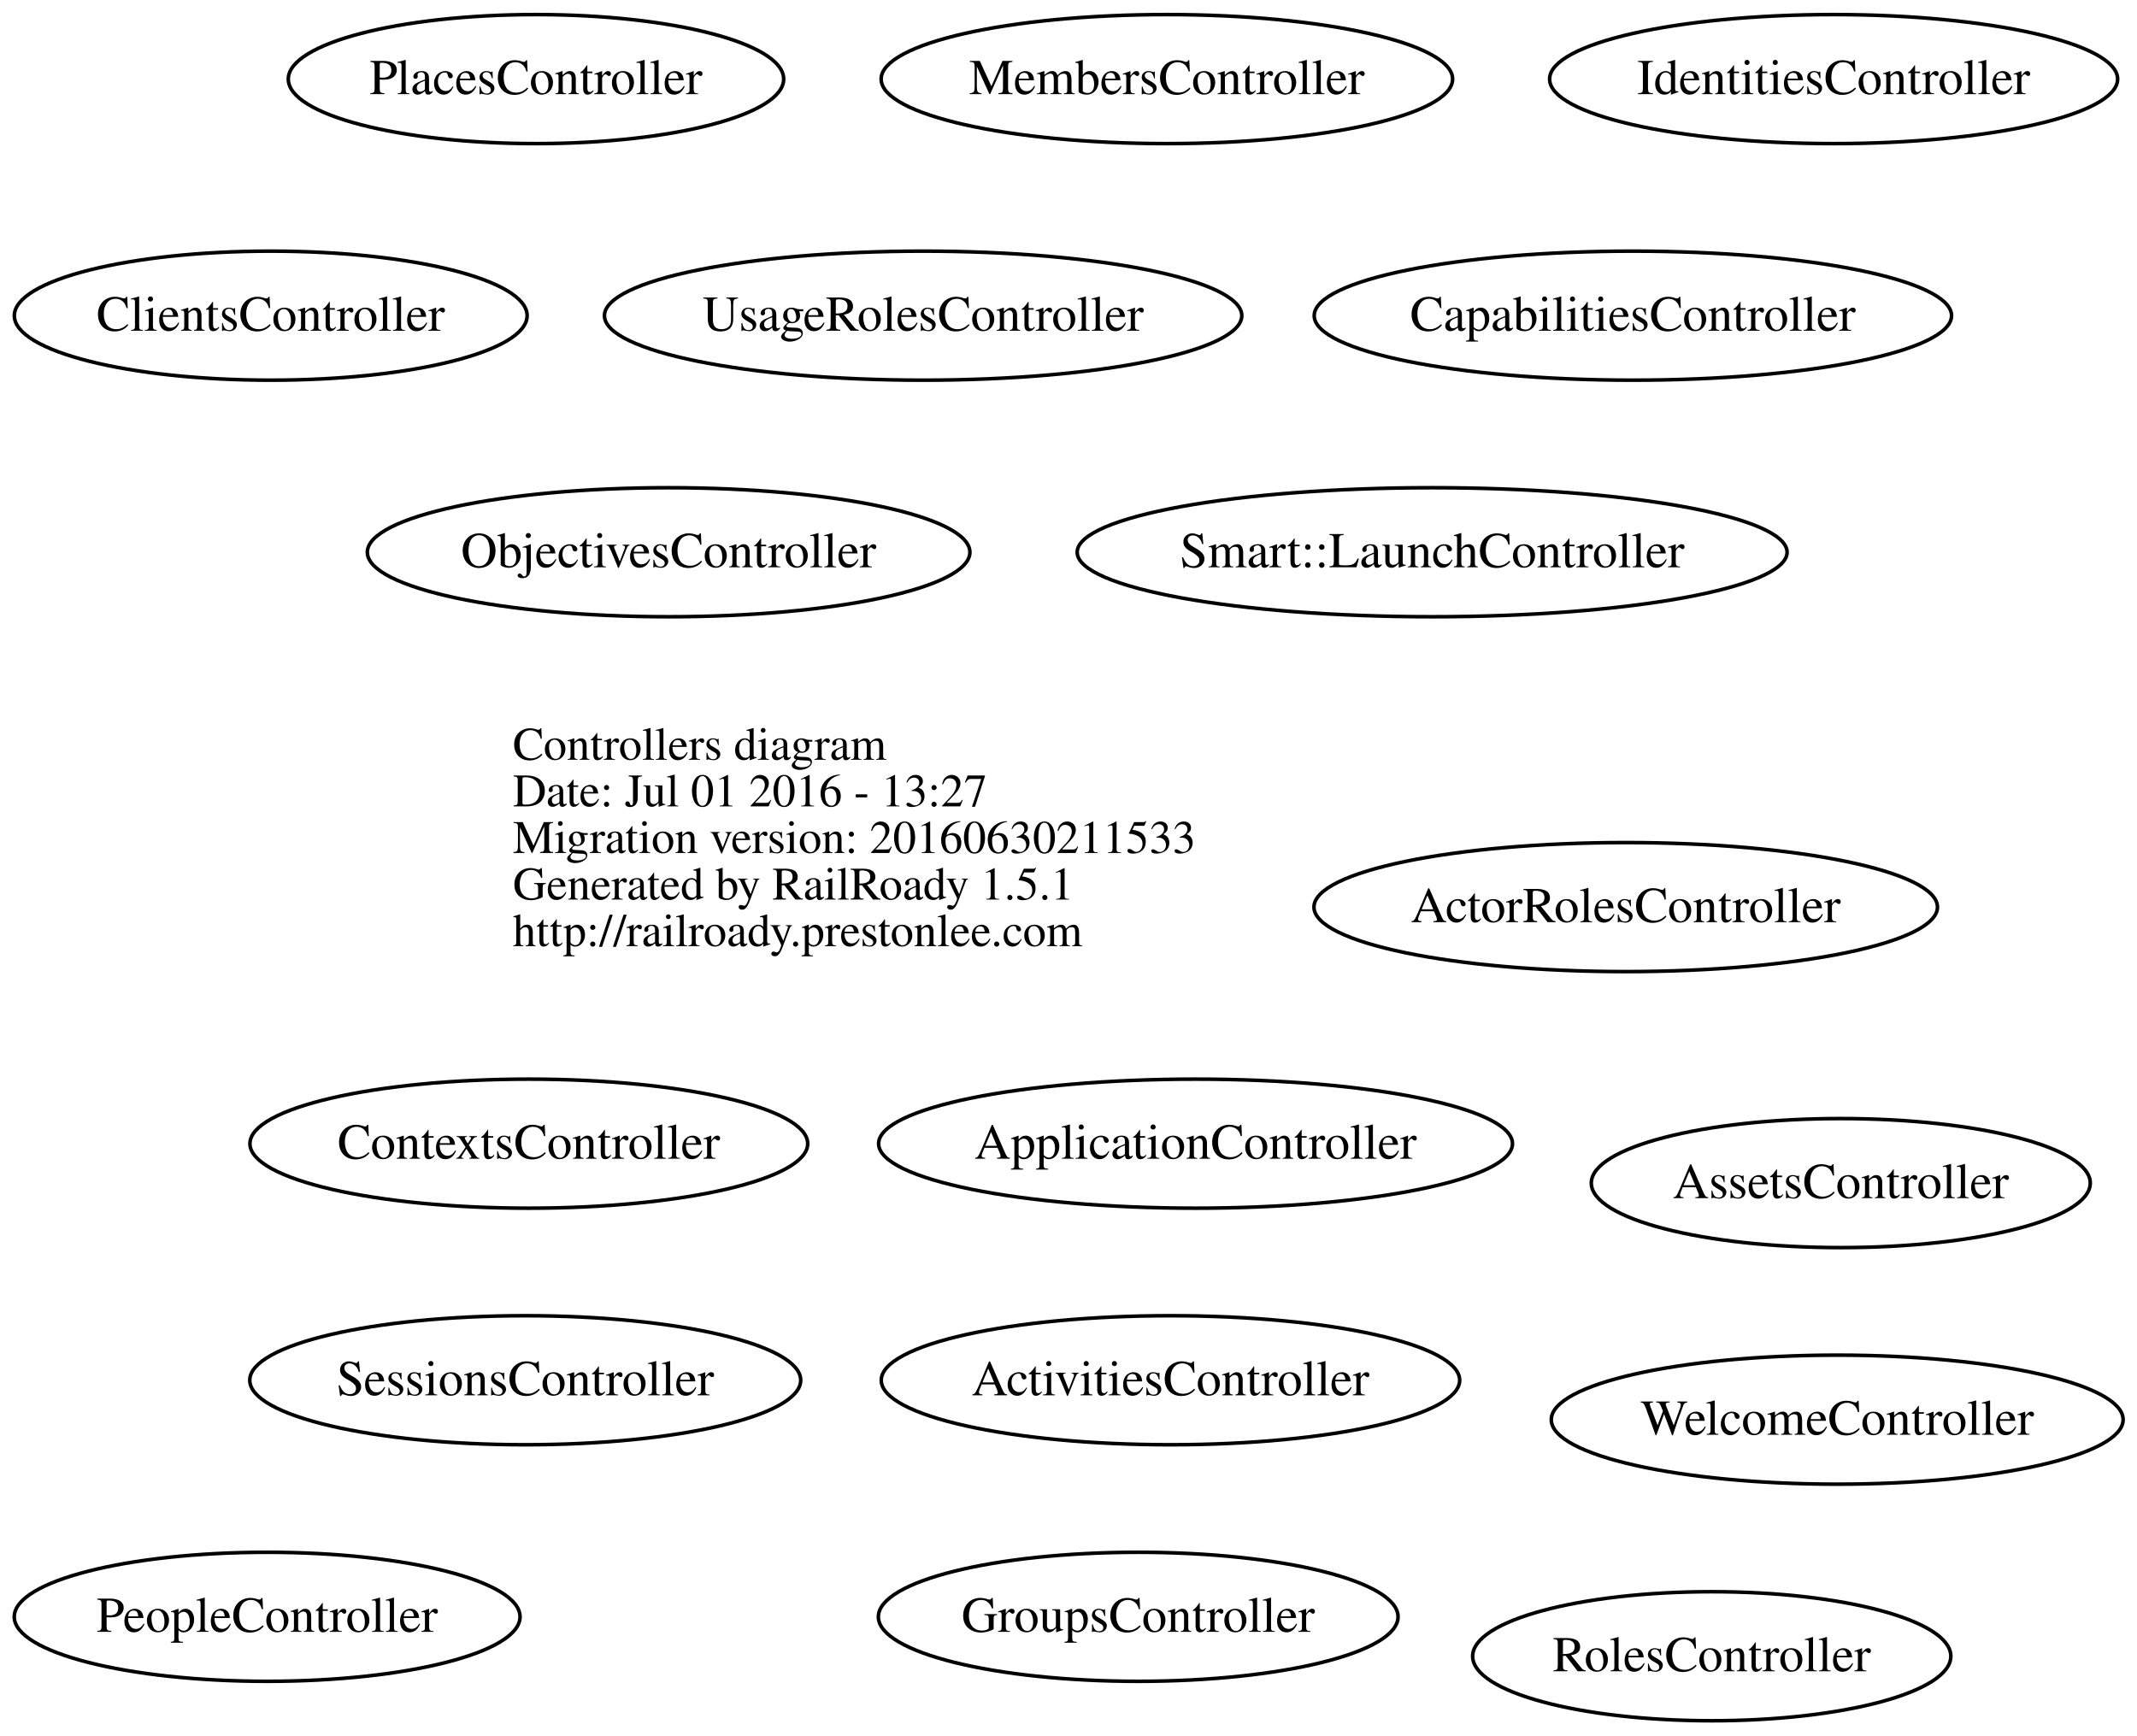
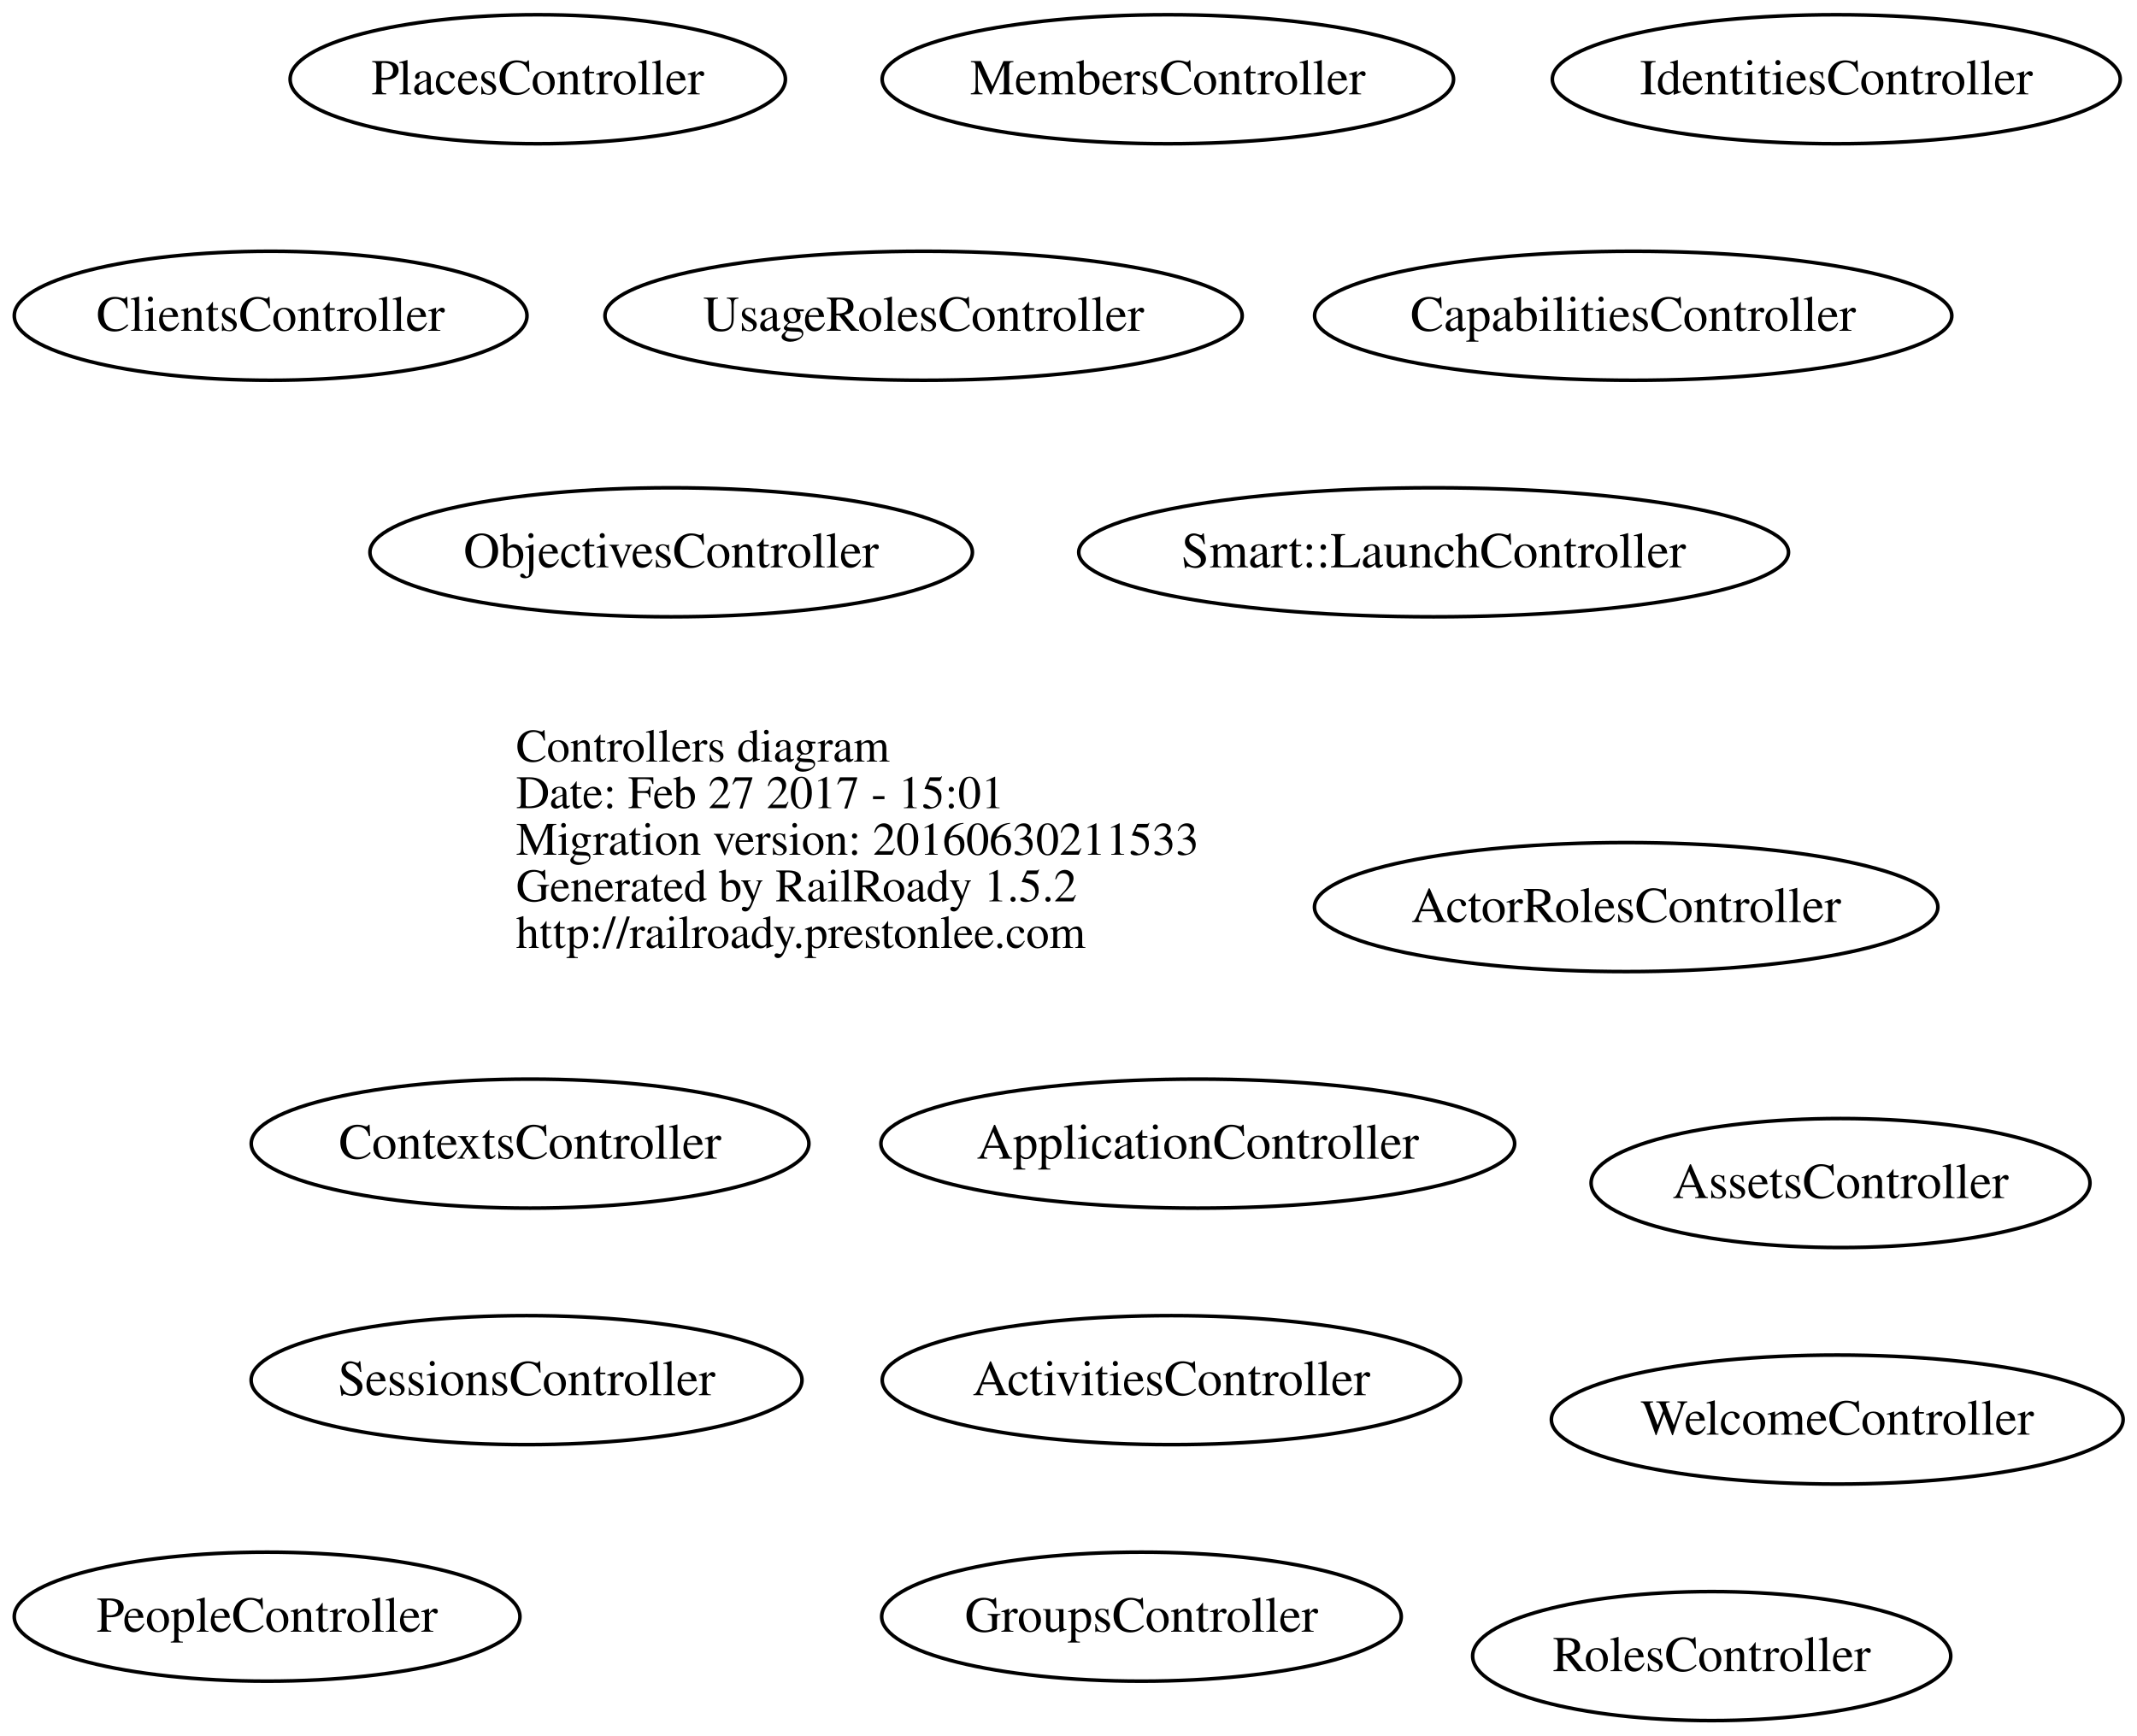
- <svg xmlns="http://www.w3.org/2000/svg" width="596pt" height="484pt" viewBox="0.00 0.00 596.16 484.00">
-   <g id="graph0" class="graph" transform="scale(1 1) rotate(0) translate(245.526 227)">
-     <polygon fill="none" stroke="none" points="-245.526,257 -245.526,-227 350.633,-227 350.633,257 -245.526,257" />
+ <svg xmlns="http://www.w3.org/2000/svg" width="596pt" height="484pt" viewBox="0.00 0.00 596.27 484.00">
+   <g id="graph0" class="graph" transform="scale(1 1) rotate(0) translate(4 480)">
+     <polygon fill="transparent" stroke="transparent" points="-4,4 -4,-480 592.265,-480 592.265,4 -4,4" />
    <g id="node1" class="node">
-       <text text-anchor="start" x="-102.45" y="-15.1" font-family="Times,serif" font-size="13.00">Controllers diagram</text>
-       <text text-anchor="start" x="-102.45" y="-2.1" font-family="Times,serif" font-size="13.00">Date: Jul 01 2016 - 13:27</text>
-       <text text-anchor="start" x="-102.45" y="10.9" font-family="Times,serif" font-size="13.00">Migration version: 20160630211533</text>
-       <text text-anchor="start" x="-102.45" y="23.9" font-family="Times,serif" font-size="13.00">Generated by RailRoady 1.5.1</text>
-       <text text-anchor="start" x="-102.45" y="36.9" font-family="Times,serif" font-size="13.00">http://railroady.prestonlee.com</text>
+       <text text-anchor="start" x="140" y="-267.6" font-family="Times,serif" font-size="13.00" fill="#000000">Controllers diagram</text>
+       <text text-anchor="start" x="140" y="-254.6" font-family="Times,serif" font-size="13.00" fill="#000000">Date: Feb 27 2017 - 15:01</text>
+       <text text-anchor="start" x="140" y="-241.6" font-family="Times,serif" font-size="13.00" fill="#000000">Migration version: 20160630211533</text>
+       <text text-anchor="start" x="140" y="-228.6" font-family="Times,serif" font-size="13.00" fill="#000000">Generated by RailRoady 1.5.2</text>
+       <text text-anchor="start" x="140" y="-215.6" font-family="Times,serif" font-size="13.00" fill="#000000">http://railroady.prestonlee.com</text>
    </g>
    <g id="node2" class="node">
-       <ellipse fill="none" stroke="black" cx="81" cy="158" rx="80.683" ry="18" />
-       <text text-anchor="middle" x="81" y="162.2" font-family="Times,serif" font-size="14.00">ActivitiesController</text>
+       <ellipse fill="none" stroke="#000000" cx="322.842" cy="-95" rx="80.683" ry="18" />
+       <text text-anchor="middle" x="322.842" y="-90.8" font-family="Times,serif" font-size="14.00" fill="#000000">ActivitiesController</text>
    </g>
    <g id="node3" class="node">
-       <ellipse fill="none" stroke="black" cx="208" cy="26" rx="86.972" ry="18" />
-       <text text-anchor="middle" x="208" y="30.2" font-family="Times,serif" font-size="14.00">ActorRolesController</text>
+       <ellipse fill="none" stroke="#000000" cx="449.736" cy="-227" rx="86.972" ry="18" />
+       <text text-anchor="middle" x="449.736" y="-222.8" font-family="Times,serif" font-size="14.00" fill="#000000">ActorRolesController</text>
    </g>
    <g id="node4" class="node">
-       <ellipse fill="none" stroke="black" cx="88" cy="92" rx="88.417" ry="18" />
-       <text text-anchor="middle" x="88" y="96.2" font-family="Times,serif" font-size="14.00">ApplicationController</text>
+       <ellipse fill="none" stroke="#000000" cx="330.208" cy="-161" rx="88.417" ry="18" />
+       <text text-anchor="middle" x="330.208" y="-156.8" font-family="Times,serif" font-size="14.00" fill="#000000">ApplicationController</text>
    </g>
    <g id="node5" class="node">
-       <ellipse fill="none" stroke="black" cx="268" cy="103" rx="69.6" ry="18" />
-       <text text-anchor="middle" x="268" y="107.2" font-family="Times,serif" font-size="14.00">AssetsController</text>
+       <ellipse fill="none" stroke="#000000" cx="509.55" cy="-150" rx="69.6" ry="18" />
+       <text text-anchor="middle" x="509.55" y="-145.8" font-family="Times,serif" font-size="14.00" fill="#000000">AssetsController</text>
    </g>
    <g id="node6" class="node">
-       <ellipse fill="none" stroke="black" cx="210" cy="-139" rx="88.901" ry="18" />
-       <text text-anchor="middle" x="210" y="-134.8" font-family="Times,serif" font-size="14.00">CapabilitiesController</text>
+       <ellipse fill="none" stroke="#000000" cx="451.7" cy="-392" rx="88.901" ry="18" />
+       <text text-anchor="middle" x="451.7" y="-387.8" font-family="Times,serif" font-size="14.00" fill="#000000">CapabilitiesController</text>
    </g>
    <g id="node7" class="node">
-       <ellipse fill="none" stroke="black" cx="-170" cy="-139" rx="71.529" ry="18" />
-       <text text-anchor="middle" x="-170" y="-134.8" font-family="Times,serif" font-size="14.00">ClientsController</text>
+       <ellipse fill="none" stroke="#000000" cx="71.514" cy="-392" rx="71.529" ry="18" />
+       <text text-anchor="middle" x="71.514" y="-387.8" font-family="Times,serif" font-size="14.00" fill="#000000">ClientsController</text>
    </g>
    <g id="node8" class="node">
-       <ellipse fill="none" stroke="black" cx="-98" cy="92" rx="77.802" ry="18" />
-       <text text-anchor="middle" x="-98" y="96.2" font-family="Times,serif" font-size="14.00">ContextsController</text>
+       <ellipse fill="none" stroke="#000000" cx="143.901" cy="-161" rx="77.802" ry="18" />
+       <text text-anchor="middle" x="143.901" y="-156.8" font-family="Times,serif" font-size="14.00" fill="#000000">ContextsController</text>
    </g>
    <g id="node9" class="node">
-       <ellipse fill="none" stroke="black" cx="72" cy="224" rx="72.489" ry="18" />
-       <text text-anchor="middle" x="72" y="228.2" font-family="Times,serif" font-size="14.00">GroupsController</text>
+       <ellipse fill="none" stroke="#000000" cx="314.495" cy="-29" rx="72.489" ry="18" />
+       <text text-anchor="middle" x="314.495" y="-24.8" font-family="Times,serif" font-size="14.00" fill="#000000">GroupsController</text>
    </g>
    <g id="node10" class="node">
-       <ellipse fill="none" stroke="black" cx="266" cy="-205" rx="79.23" ry="18" />
-       <text text-anchor="middle" x="266" y="-200.8" font-family="Times,serif" font-size="14.00">IdentitiesController</text>
+       <ellipse fill="none" stroke="#000000" cx="508.365" cy="-458" rx="79.23" ry="18" />
+       <text text-anchor="middle" x="508.365" y="-453.8" font-family="Times,serif" font-size="14.00" fill="#000000">IdentitiesController</text>
    </g>
    <g id="node11" class="node">
-       <ellipse fill="none" stroke="black" cx="80" cy="-205" rx="79.714" ry="18" />
-       <text text-anchor="middle" x="80" y="-200.8" font-family="Times,serif" font-size="14.00">MembersController</text>
+       <ellipse fill="none" stroke="#000000" cx="321.857" cy="-458" rx="79.714" ry="18" />
+       <text text-anchor="middle" x="321.857" y="-453.8" font-family="Times,serif" font-size="14.00" fill="#000000">MembersController</text>
    </g>
    <g id="node12" class="node">
-       <ellipse fill="none" stroke="black" cx="-59" cy="-73" rx="84.05" ry="18" />
-       <text text-anchor="middle" x="-59" y="-68.8" font-family="Times,serif" font-size="14.00">ObjectivesController</text>
+       <ellipse fill="none" stroke="#000000" cx="183.274" cy="-326" rx="84.05" ry="18" />
+       <text text-anchor="middle" x="183.274" y="-321.8" font-family="Times,serif" font-size="14.00" fill="#000000">ObjectivesController</text>
    </g>
    <g id="node13" class="node">
-       <ellipse fill="none" stroke="black" cx="-171" cy="224" rx="70.551" ry="18" />
-       <text text-anchor="middle" x="-171" y="228.2" font-family="Times,serif" font-size="14.00">PeopleController</text>
+       <ellipse fill="none" stroke="#000000" cx="70.526" cy="-29" rx="70.551" ry="18" />
+       <text text-anchor="middle" x="70.526" y="-24.8" font-family="Times,serif" font-size="14.00" fill="#000000">PeopleController</text>
    </g>
    <g id="node14" class="node">
-       <ellipse fill="none" stroke="black" cx="-96" cy="-205" rx="69.098" ry="18" />
-       <text text-anchor="middle" x="-96" y="-200.8" font-family="Times,serif" font-size="14.00">PlacesController</text>
+       <ellipse fill="none" stroke="#000000" cx="146.049" cy="-458" rx="69.098" ry="18" />
+       <text text-anchor="middle" x="146.049" y="-453.8" font-family="Times,serif" font-size="14.00" fill="#000000">PlacesController</text>
    </g>
    <g id="node15" class="node">
-       <ellipse fill="none" stroke="black" cx="232" cy="235" rx="66.701" ry="18" />
-       <text text-anchor="middle" x="232" y="239.2" font-family="Times,serif" font-size="14.00">RolesController</text>
+       <ellipse fill="none" stroke="#000000" cx="473.601" cy="-18" rx="66.701" ry="18" />
+       <text text-anchor="middle" x="473.601" y="-13.8" font-family="Times,serif" font-size="14.00" fill="#000000">RolesController</text>
    </g>
    <g id="node16" class="node">
-       <ellipse fill="none" stroke="black" cx="-99" cy="158" rx="76.85" ry="18" />
-       <text text-anchor="middle" x="-99" y="162.2" font-family="Times,serif" font-size="14.00">SessionsController</text>
+       <ellipse fill="none" stroke="#000000" cx="142.925" cy="-95" rx="76.85" ry="18" />
+       <text text-anchor="middle" x="142.925" y="-90.8" font-family="Times,serif" font-size="14.00" fill="#000000">SessionsController</text>
    </g>
    <g id="node17" class="node">
-       <ellipse fill="none" stroke="black" cx="154" cy="-73" rx="99.024" ry="18" />
-       <text text-anchor="middle" x="154" y="-68.8" font-family="Times,serif" font-size="14.00">Smart::LaunchController</text>
+       <ellipse fill="none" stroke="#000000" cx="396.012" cy="-326" rx="99.024" ry="18" />
+       <text text-anchor="middle" x="396.012" y="-321.8" font-family="Times,serif" font-size="14.00" fill="#000000">Smart::LaunchController</text>
    </g>
    <g id="node18" class="node">
-       <ellipse fill="none" stroke="black" cx="12" cy="-139" rx="88.901" ry="18" />
-       <text text-anchor="middle" x="12" y="-134.8" font-family="Times,serif" font-size="14.00">UsageRolesController</text>
+       <ellipse fill="none" stroke="#000000" cx="253.701" cy="-392" rx="88.901" ry="18" />
+       <text text-anchor="middle" x="253.701" y="-387.8" font-family="Times,serif" font-size="14.00" fill="#000000">UsageRolesController</text>
    </g>
    <g id="node19" class="node">
-       <ellipse fill="none" stroke="black" cx="267" cy="169" rx="79.765" ry="18" />
-       <text text-anchor="middle" x="267" y="173.2" font-family="Times,serif" font-size="14.00">WelcomeController</text>
+       <ellipse fill="none" stroke="#000000" cx="508.632" cy="-84" rx="79.765" ry="18" />
+       <text text-anchor="middle" x="508.632" y="-79.8" font-family="Times,serif" font-size="14.00" fill="#000000">WelcomeController</text>
    </g>
  </g>
</svg>
